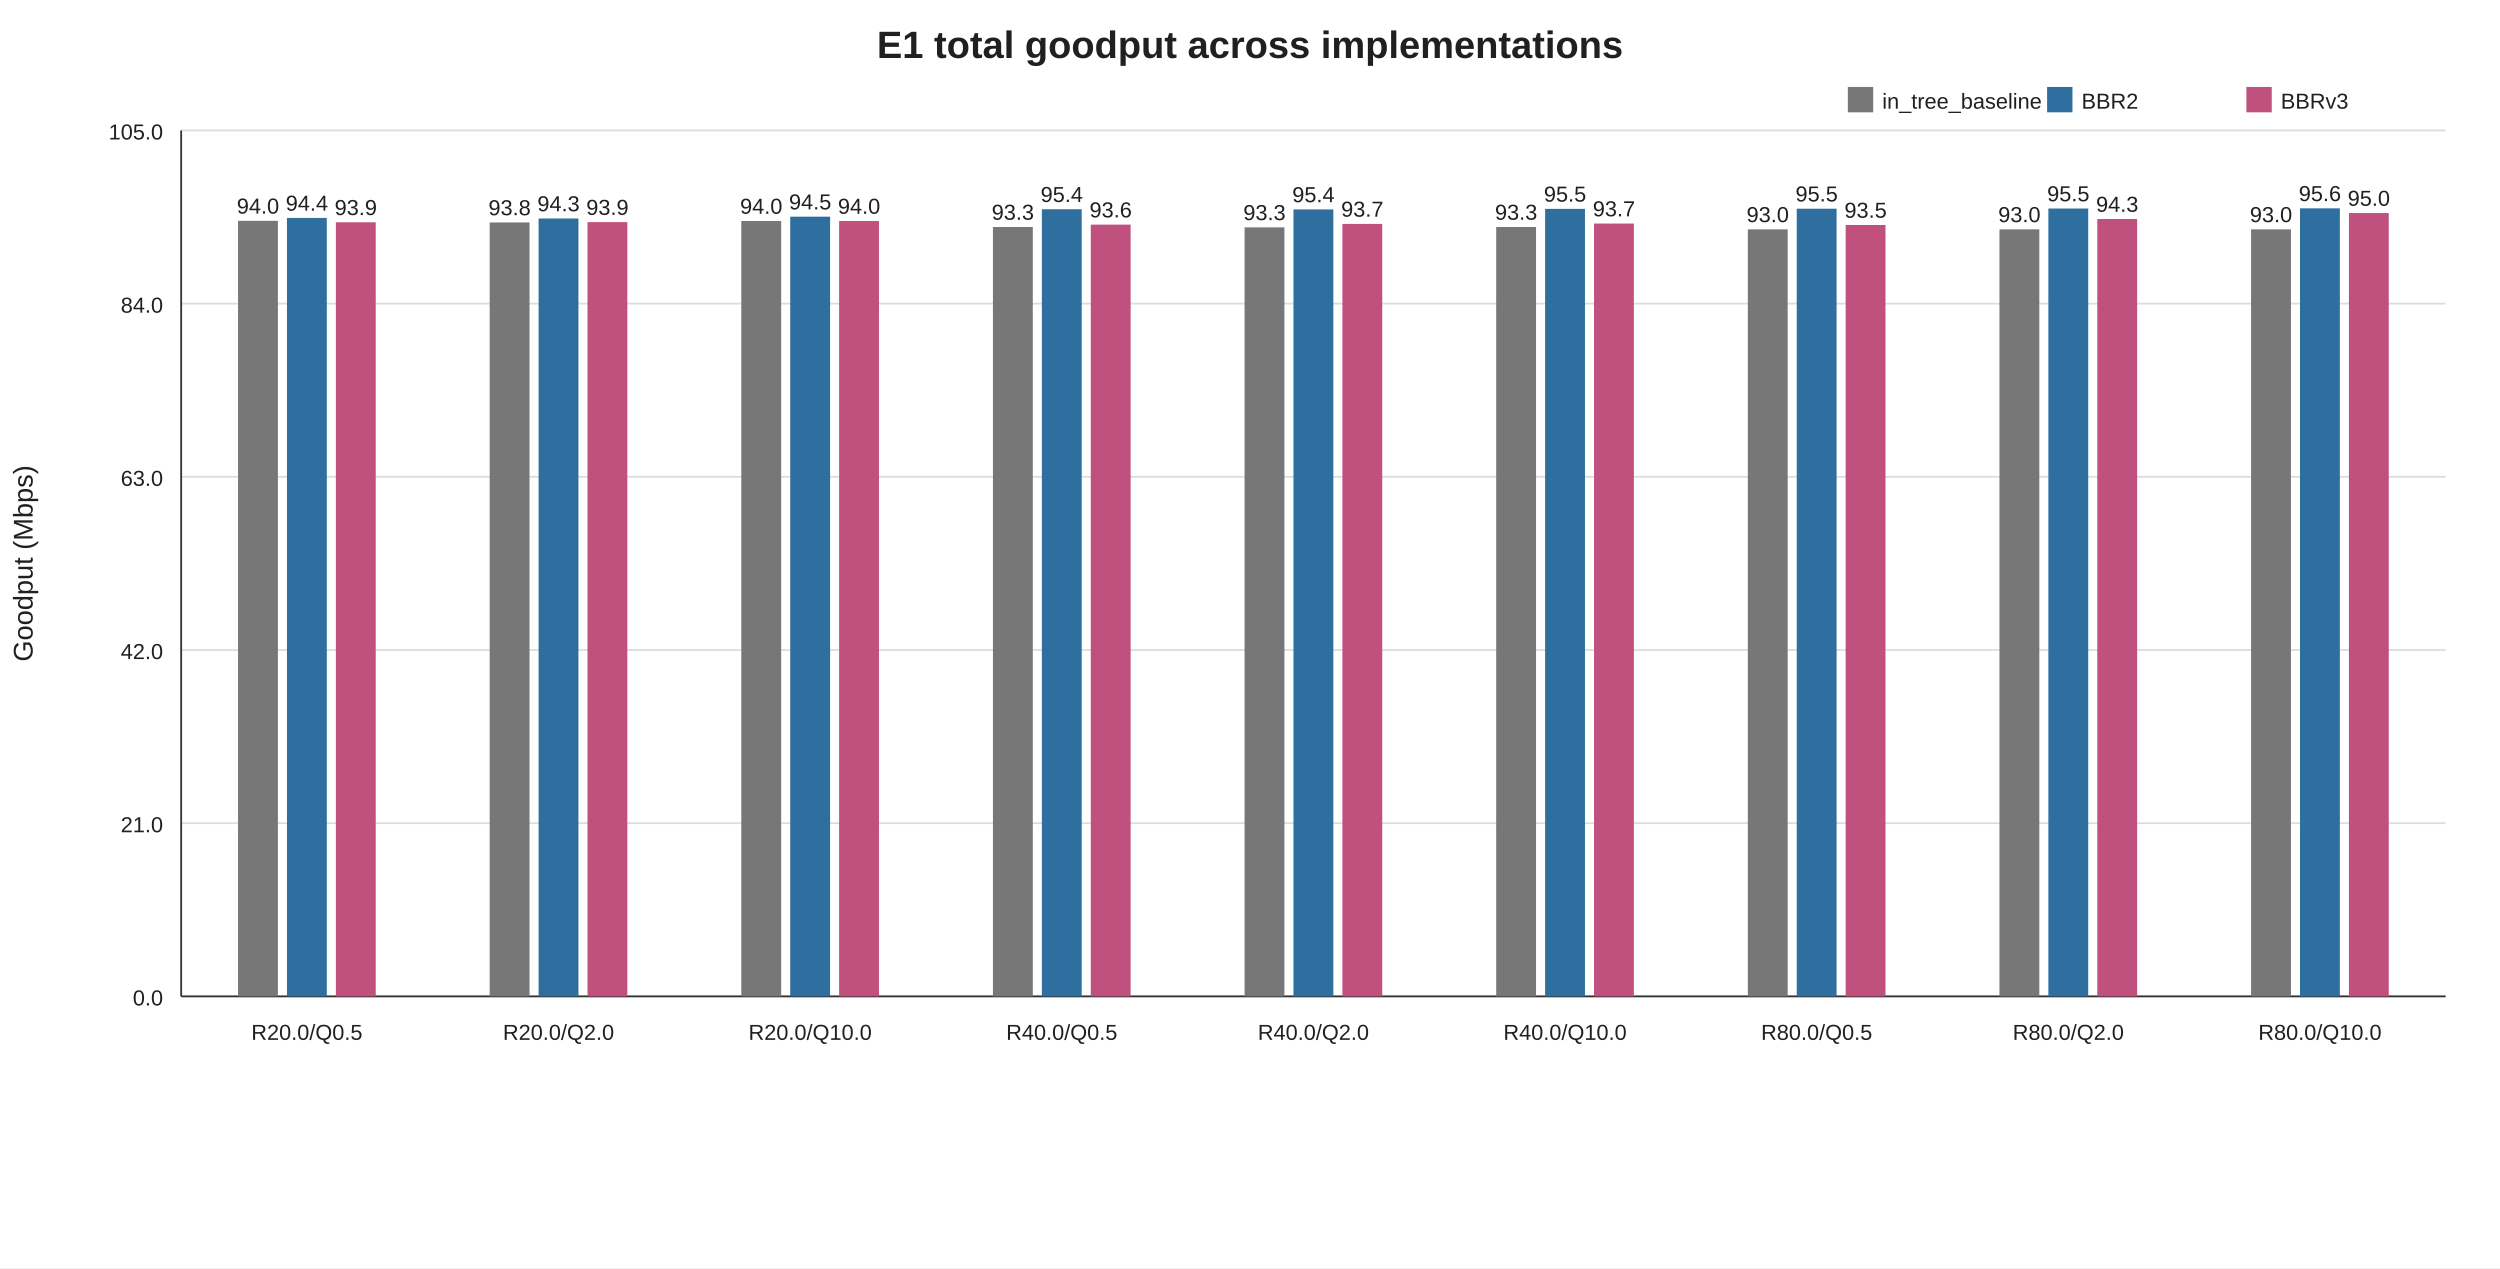
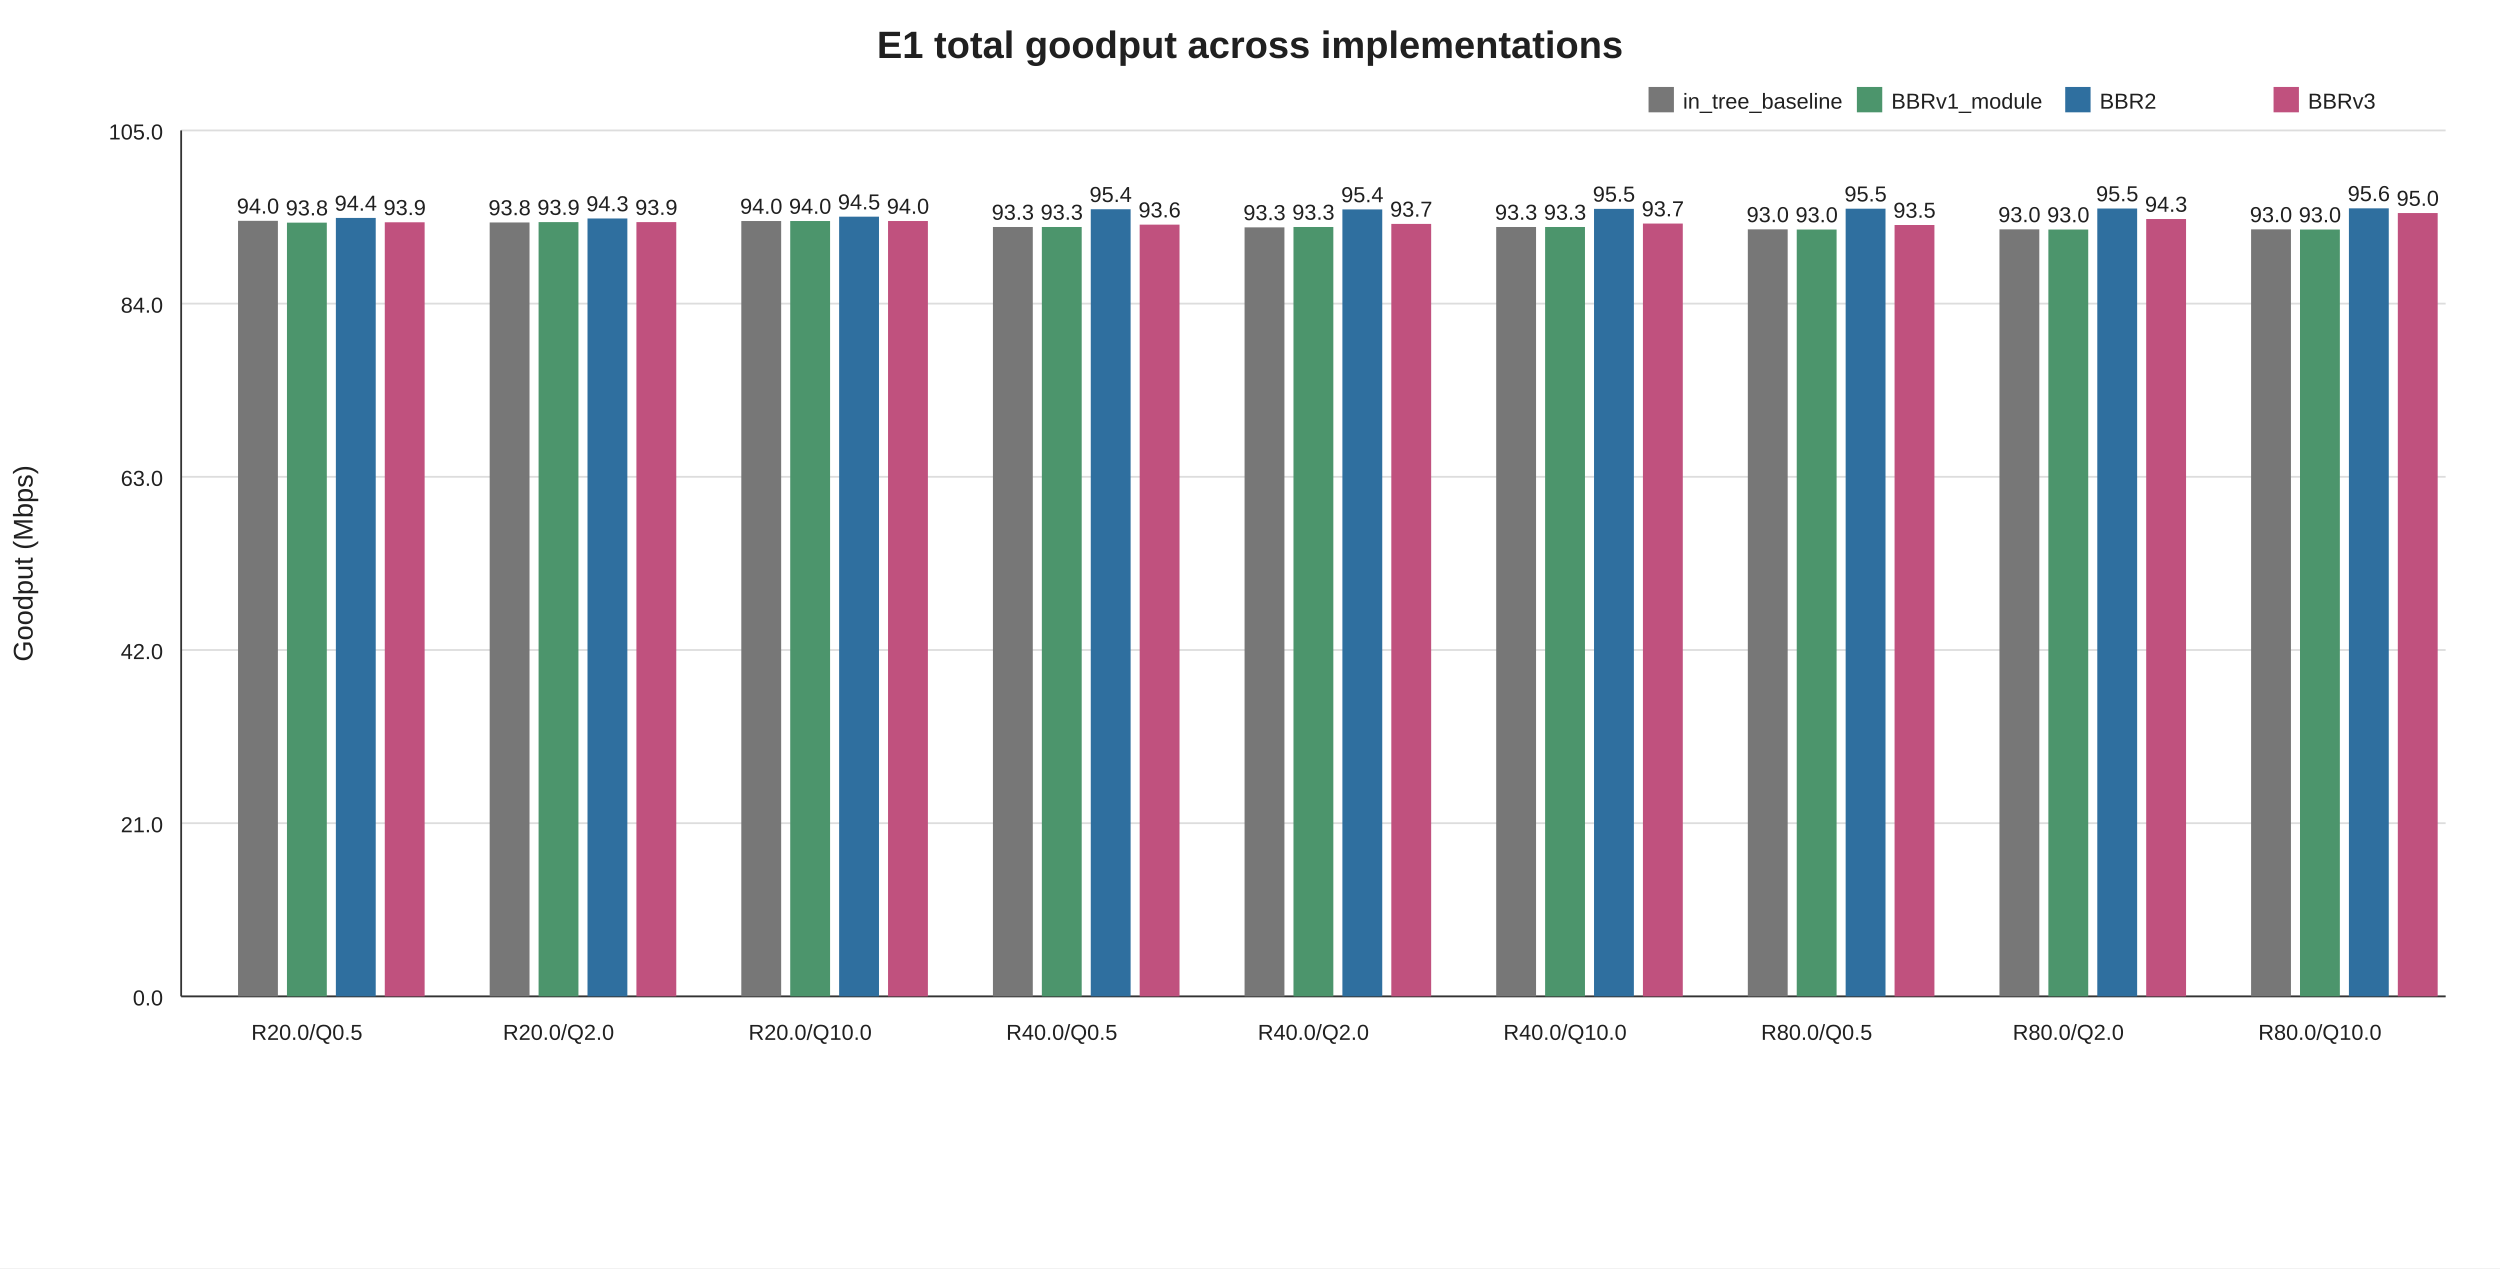
<svg xmlns="http://www.w3.org/2000/svg" width="1380" height="700" viewBox="0 0 1380 700">
  <style>text{font-family:Arial,sans-serif;fill:#202020}.small{font-size:12px}.axis{font-size:15px}.title{font-size:21px;font-weight:bold}</style>
  <rect width="1380" height="700" fill="white" />
  <text x="690.0" y="32" text-anchor="middle" class="title">E1 total goodput across implementations</text>
  <text x="18" y="311.0" text-anchor="middle" transform="rotate(-90 18 311.0)" class="axis">Goodput (Mbps)</text>
  <line x1="100" y1="550.0" x2="1350" y2="550.0" stroke="#dddddd" />
  <text x="90" y="555.0" text-anchor="end" class="small">0.0</text>
  <line x1="100" y1="454.4" x2="1350" y2="454.4" stroke="#dddddd" />
  <text x="90" y="459.4" text-anchor="end" class="small">21.0</text>
  <line x1="100" y1="358.8" x2="1350" y2="358.8" stroke="#dddddd" />
  <text x="90" y="363.8" text-anchor="end" class="small">42.0</text>
  <line x1="100" y1="263.2" x2="1350" y2="263.2" stroke="#dddddd" />
  <text x="90" y="268.2" text-anchor="end" class="small">63.0</text>
  <line x1="100" y1="167.6" x2="1350" y2="167.6" stroke="#dddddd" />
  <text x="90" y="172.6" text-anchor="end" class="small">84.0</text>
  <line x1="100" y1="72.0" x2="1350" y2="72.0" stroke="#dddddd" />
  <text x="90" y="77.0" text-anchor="end" class="small">105.0</text>
  <line x1="100" y1="550" x2="1350" y2="550" stroke="#333" />
  <line x1="100" y1="72" x2="100" y2="550" stroke="#333" />
  <rect x="131.4" y="121.9" width="22.0" height="428.1" fill="#777777" />
  <text x="142.4" y="117.9" text-anchor="middle" class="small">94.0</text>
-   <rect x="158.4" y="120.3" width="22.0" height="429.7" fill="#2f6f9f" />
-   <text x="169.4" y="116.3" text-anchor="middle" class="small">94.4</text>
-   <rect x="185.4" y="122.7" width="22.0" height="427.3" fill="#c0517e" />
-   <text x="196.4" y="118.7" text-anchor="middle" class="small">93.9</text>
+   <rect x="158.4" y="122.9" width="22.0" height="427.1" fill="#4c956c" />
+   <text x="169.4" y="118.9" text-anchor="middle" class="small">93.8</text>
+   <rect x="185.4" y="120.3" width="22.0" height="429.7" fill="#2f6f9f" />
+   <text x="196.4" y="116.3" text-anchor="middle" class="small">94.4</text>
+   <rect x="212.4" y="122.7" width="22.0" height="427.3" fill="#c0517e" />
+   <text x="223.4" y="118.7" text-anchor="middle" class="small">93.9</text>
  <text x="169.4" y="574" text-anchor="middle" class="small">R20.0/Q0.5</text>
  <rect x="270.3" y="122.8" width="22.0" height="427.2" fill="#777777" />
  <text x="281.3" y="118.8" text-anchor="middle" class="small">93.8</text>
-   <rect x="297.3" y="120.6" width="22.0" height="429.4" fill="#2f6f9f" />
-   <text x="308.3" y="116.6" text-anchor="middle" class="small">94.3</text>
-   <rect x="324.3" y="122.6" width="22.0" height="427.4" fill="#c0517e" />
-   <text x="335.3" y="118.6" text-anchor="middle" class="small">93.9</text>
+   <rect x="297.3" y="122.6" width="22.0" height="427.4" fill="#4c956c" />
+   <text x="308.3" y="118.6" text-anchor="middle" class="small">93.9</text>
+   <rect x="324.3" y="120.6" width="22.0" height="429.4" fill="#2f6f9f" />
+   <text x="335.3" y="116.6" text-anchor="middle" class="small">94.3</text>
+   <rect x="351.3" y="122.6" width="22.0" height="427.4" fill="#c0517e" />
+   <text x="362.3" y="118.6" text-anchor="middle" class="small">93.9</text>
  <text x="308.3" y="574" text-anchor="middle" class="small">R20.0/Q2.0</text>
  <rect x="409.2" y="122.0" width="22.0" height="428.0" fill="#777777" />
  <text x="420.2" y="118.0" text-anchor="middle" class="small">94.0</text>
-   <rect x="436.2" y="119.6" width="22.0" height="430.4" fill="#2f6f9f" />
-   <text x="447.2" y="115.6" text-anchor="middle" class="small">94.5</text>
-   <rect x="463.2" y="122.0" width="22.0" height="428.0" fill="#c0517e" />
-   <text x="474.2" y="118.0" text-anchor="middle" class="small">94.0</text>
+   <rect x="436.2" y="122.0" width="22.0" height="428.0" fill="#4c956c" />
+   <text x="447.2" y="118.0" text-anchor="middle" class="small">94.0</text>
+   <rect x="463.2" y="119.6" width="22.0" height="430.4" fill="#2f6f9f" />
+   <text x="474.2" y="115.6" text-anchor="middle" class="small">94.5</text>
+   <rect x="490.2" y="122.0" width="22.0" height="428.0" fill="#c0517e" />
+   <text x="501.2" y="118.0" text-anchor="middle" class="small">94.0</text>
  <text x="447.2" y="574" text-anchor="middle" class="small">R20.0/Q10.0</text>
  <rect x="548.1" y="125.3" width="22.0" height="424.7" fill="#777777" />
  <text x="559.1" y="121.3" text-anchor="middle" class="small">93.3</text>
-   <rect x="575.1" y="115.5" width="22.0" height="434.5" fill="#2f6f9f" />
-   <text x="586.1" y="111.5" text-anchor="middle" class="small">95.4</text>
-   <rect x="602.1" y="124.0" width="22.0" height="426.0" fill="#c0517e" />
-   <text x="613.1" y="120.0" text-anchor="middle" class="small">93.6</text>
+   <rect x="575.1" y="125.3" width="22.0" height="424.7" fill="#4c956c" />
+   <text x="586.1" y="121.3" text-anchor="middle" class="small">93.3</text>
+   <rect x="602.1" y="115.5" width="22.0" height="434.5" fill="#2f6f9f" />
+   <text x="613.1" y="111.5" text-anchor="middle" class="small">95.4</text>
+   <rect x="629.1" y="124.0" width="22.0" height="426.0" fill="#c0517e" />
+   <text x="640.1" y="120.0" text-anchor="middle" class="small">93.6</text>
  <text x="586.1" y="574" text-anchor="middle" class="small">R40.0/Q0.5</text>
  <rect x="687.0" y="125.5" width="22.0" height="424.5" fill="#777777" />
  <text x="698.0" y="121.5" text-anchor="middle" class="small">93.3</text>
-   <rect x="714.0" y="115.6" width="22.0" height="434.4" fill="#2f6f9f" />
-   <text x="725.0" y="111.6" text-anchor="middle" class="small">95.4</text>
-   <rect x="741.0" y="123.6" width="22.0" height="426.4" fill="#c0517e" />
-   <text x="752.0" y="119.6" text-anchor="middle" class="small">93.7</text>
+   <rect x="714.0" y="125.3" width="22.0" height="424.7" fill="#4c956c" />
+   <text x="725.0" y="121.3" text-anchor="middle" class="small">93.3</text>
+   <rect x="741.0" y="115.6" width="22.0" height="434.4" fill="#2f6f9f" />
+   <text x="752.0" y="111.6" text-anchor="middle" class="small">95.4</text>
+   <rect x="768.0" y="123.6" width="22.0" height="426.4" fill="#c0517e" />
+   <text x="779.0" y="119.6" text-anchor="middle" class="small">93.7</text>
  <text x="725.0" y="574" text-anchor="middle" class="small">R40.0/Q2.0</text>
  <rect x="825.9" y="125.3" width="22.0" height="424.7" fill="#777777" />
  <text x="836.9" y="121.3" text-anchor="middle" class="small">93.3</text>
-   <rect x="852.9" y="115.3" width="22.0" height="434.7" fill="#2f6f9f" />
-   <text x="863.9" y="111.3" text-anchor="middle" class="small">95.5</text>
-   <rect x="879.9" y="123.4" width="22.0" height="426.6" fill="#c0517e" />
-   <text x="890.9" y="119.4" text-anchor="middle" class="small">93.7</text>
+   <rect x="852.9" y="125.3" width="22.0" height="424.7" fill="#4c956c" />
+   <text x="863.9" y="121.3" text-anchor="middle" class="small">93.3</text>
+   <rect x="879.9" y="115.3" width="22.0" height="434.7" fill="#2f6f9f" />
+   <text x="890.9" y="111.3" text-anchor="middle" class="small">95.5</text>
+   <rect x="906.9" y="123.4" width="22.0" height="426.6" fill="#c0517e" />
+   <text x="917.9" y="119.4" text-anchor="middle" class="small">93.7</text>
  <text x="863.9" y="574" text-anchor="middle" class="small">R40.0/Q10.0</text>
  <rect x="964.8" y="126.6" width="22.0" height="423.4" fill="#777777" />
  <text x="975.8" y="122.6" text-anchor="middle" class="small">93.0</text>
-   <rect x="991.8" y="115.2" width="22.0" height="434.8" fill="#2f6f9f" />
-   <text x="1002.8" y="111.2" text-anchor="middle" class="small">95.5</text>
-   <rect x="1018.8" y="124.2" width="22.0" height="425.8" fill="#c0517e" />
-   <text x="1029.8" y="120.2" text-anchor="middle" class="small">93.5</text>
+   <rect x="991.8" y="126.7" width="22.0" height="423.3" fill="#4c956c" />
+   <text x="1002.8" y="122.7" text-anchor="middle" class="small">93.0</text>
+   <rect x="1018.8" y="115.2" width="22.0" height="434.8" fill="#2f6f9f" />
+   <text x="1029.8" y="111.2" text-anchor="middle" class="small">95.5</text>
+   <rect x="1045.8" y="124.2" width="22.0" height="425.8" fill="#c0517e" />
+   <text x="1056.8" y="120.2" text-anchor="middle" class="small">93.5</text>
  <text x="1002.8" y="574" text-anchor="middle" class="small">R80.0/Q0.5</text>
  <rect x="1103.7" y="126.6" width="22.0" height="423.4" fill="#777777" />
  <text x="1114.7" y="122.6" text-anchor="middle" class="small">93.0</text>
-   <rect x="1130.7" y="115.1" width="22.0" height="434.9" fill="#2f6f9f" />
-   <text x="1141.7" y="111.1" text-anchor="middle" class="small">95.5</text>
-   <rect x="1157.7" y="120.9" width="22.0" height="429.1" fill="#c0517e" />
-   <text x="1168.7" y="116.9" text-anchor="middle" class="small">94.3</text>
+   <rect x="1130.7" y="126.7" width="22.0" height="423.3" fill="#4c956c" />
+   <text x="1141.7" y="122.7" text-anchor="middle" class="small">93.0</text>
+   <rect x="1157.7" y="115.1" width="22.0" height="434.9" fill="#2f6f9f" />
+   <text x="1168.7" y="111.1" text-anchor="middle" class="small">95.5</text>
+   <rect x="1184.7" y="120.9" width="22.0" height="429.1" fill="#c0517e" />
+   <text x="1195.7" y="116.9" text-anchor="middle" class="small">94.3</text>
  <text x="1141.7" y="574" text-anchor="middle" class="small">R80.0/Q2.0</text>
  <rect x="1242.6" y="126.6" width="22.0" height="423.4" fill="#777777" />
  <text x="1253.6" y="122.6" text-anchor="middle" class="small">93.0</text>
-   <rect x="1269.6" y="115.0" width="22.0" height="435.0" fill="#2f6f9f" />
-   <text x="1280.6" y="111.0" text-anchor="middle" class="small">95.6</text>
-   <rect x="1296.6" y="117.6" width="22.0" height="432.4" fill="#c0517e" />
-   <text x="1307.6" y="113.6" text-anchor="middle" class="small">95.0</text>
+   <rect x="1269.6" y="126.7" width="22.0" height="423.3" fill="#4c956c" />
+   <text x="1280.6" y="122.7" text-anchor="middle" class="small">93.0</text>
+   <rect x="1296.6" y="115.0" width="22.0" height="435.0" fill="#2f6f9f" />
+   <text x="1307.6" y="111.0" text-anchor="middle" class="small">95.6</text>
+   <rect x="1323.6" y="117.6" width="22.0" height="432.4" fill="#c0517e" />
+   <text x="1334.6" y="113.6" text-anchor="middle" class="small">95.0</text>
  <text x="1280.6" y="574" text-anchor="middle" class="small">R80.0/Q10.0</text>
-   <rect x="1020" y="48" width="14" height="14" fill="#777777" />
-   <text x="1039" y="60" class="small">in_tree_baseline</text>
-   <rect x="1130" y="48" width="14" height="14" fill="#2f6f9f" />
-   <text x="1149" y="60" class="small">BBR2</text>
-   <rect x="1240" y="48" width="14" height="14" fill="#c0517e" />
-   <text x="1259" y="60" class="small">BBRv3</text>
+   <rect x="910" y="48" width="14" height="14" fill="#777777" />
+   <text x="929" y="60" class="small">in_tree_baseline</text>
+   <rect x="1025" y="48" width="14" height="14" fill="#4c956c" />
+   <text x="1044" y="60" class="small">BBRv1_module</text>
+   <rect x="1140" y="48" width="14" height="14" fill="#2f6f9f" />
+   <text x="1159" y="60" class="small">BBR2</text>
+   <rect x="1255" y="48" width="14" height="14" fill="#c0517e" />
+   <text x="1274" y="60" class="small">BBRv3</text>
</svg>
